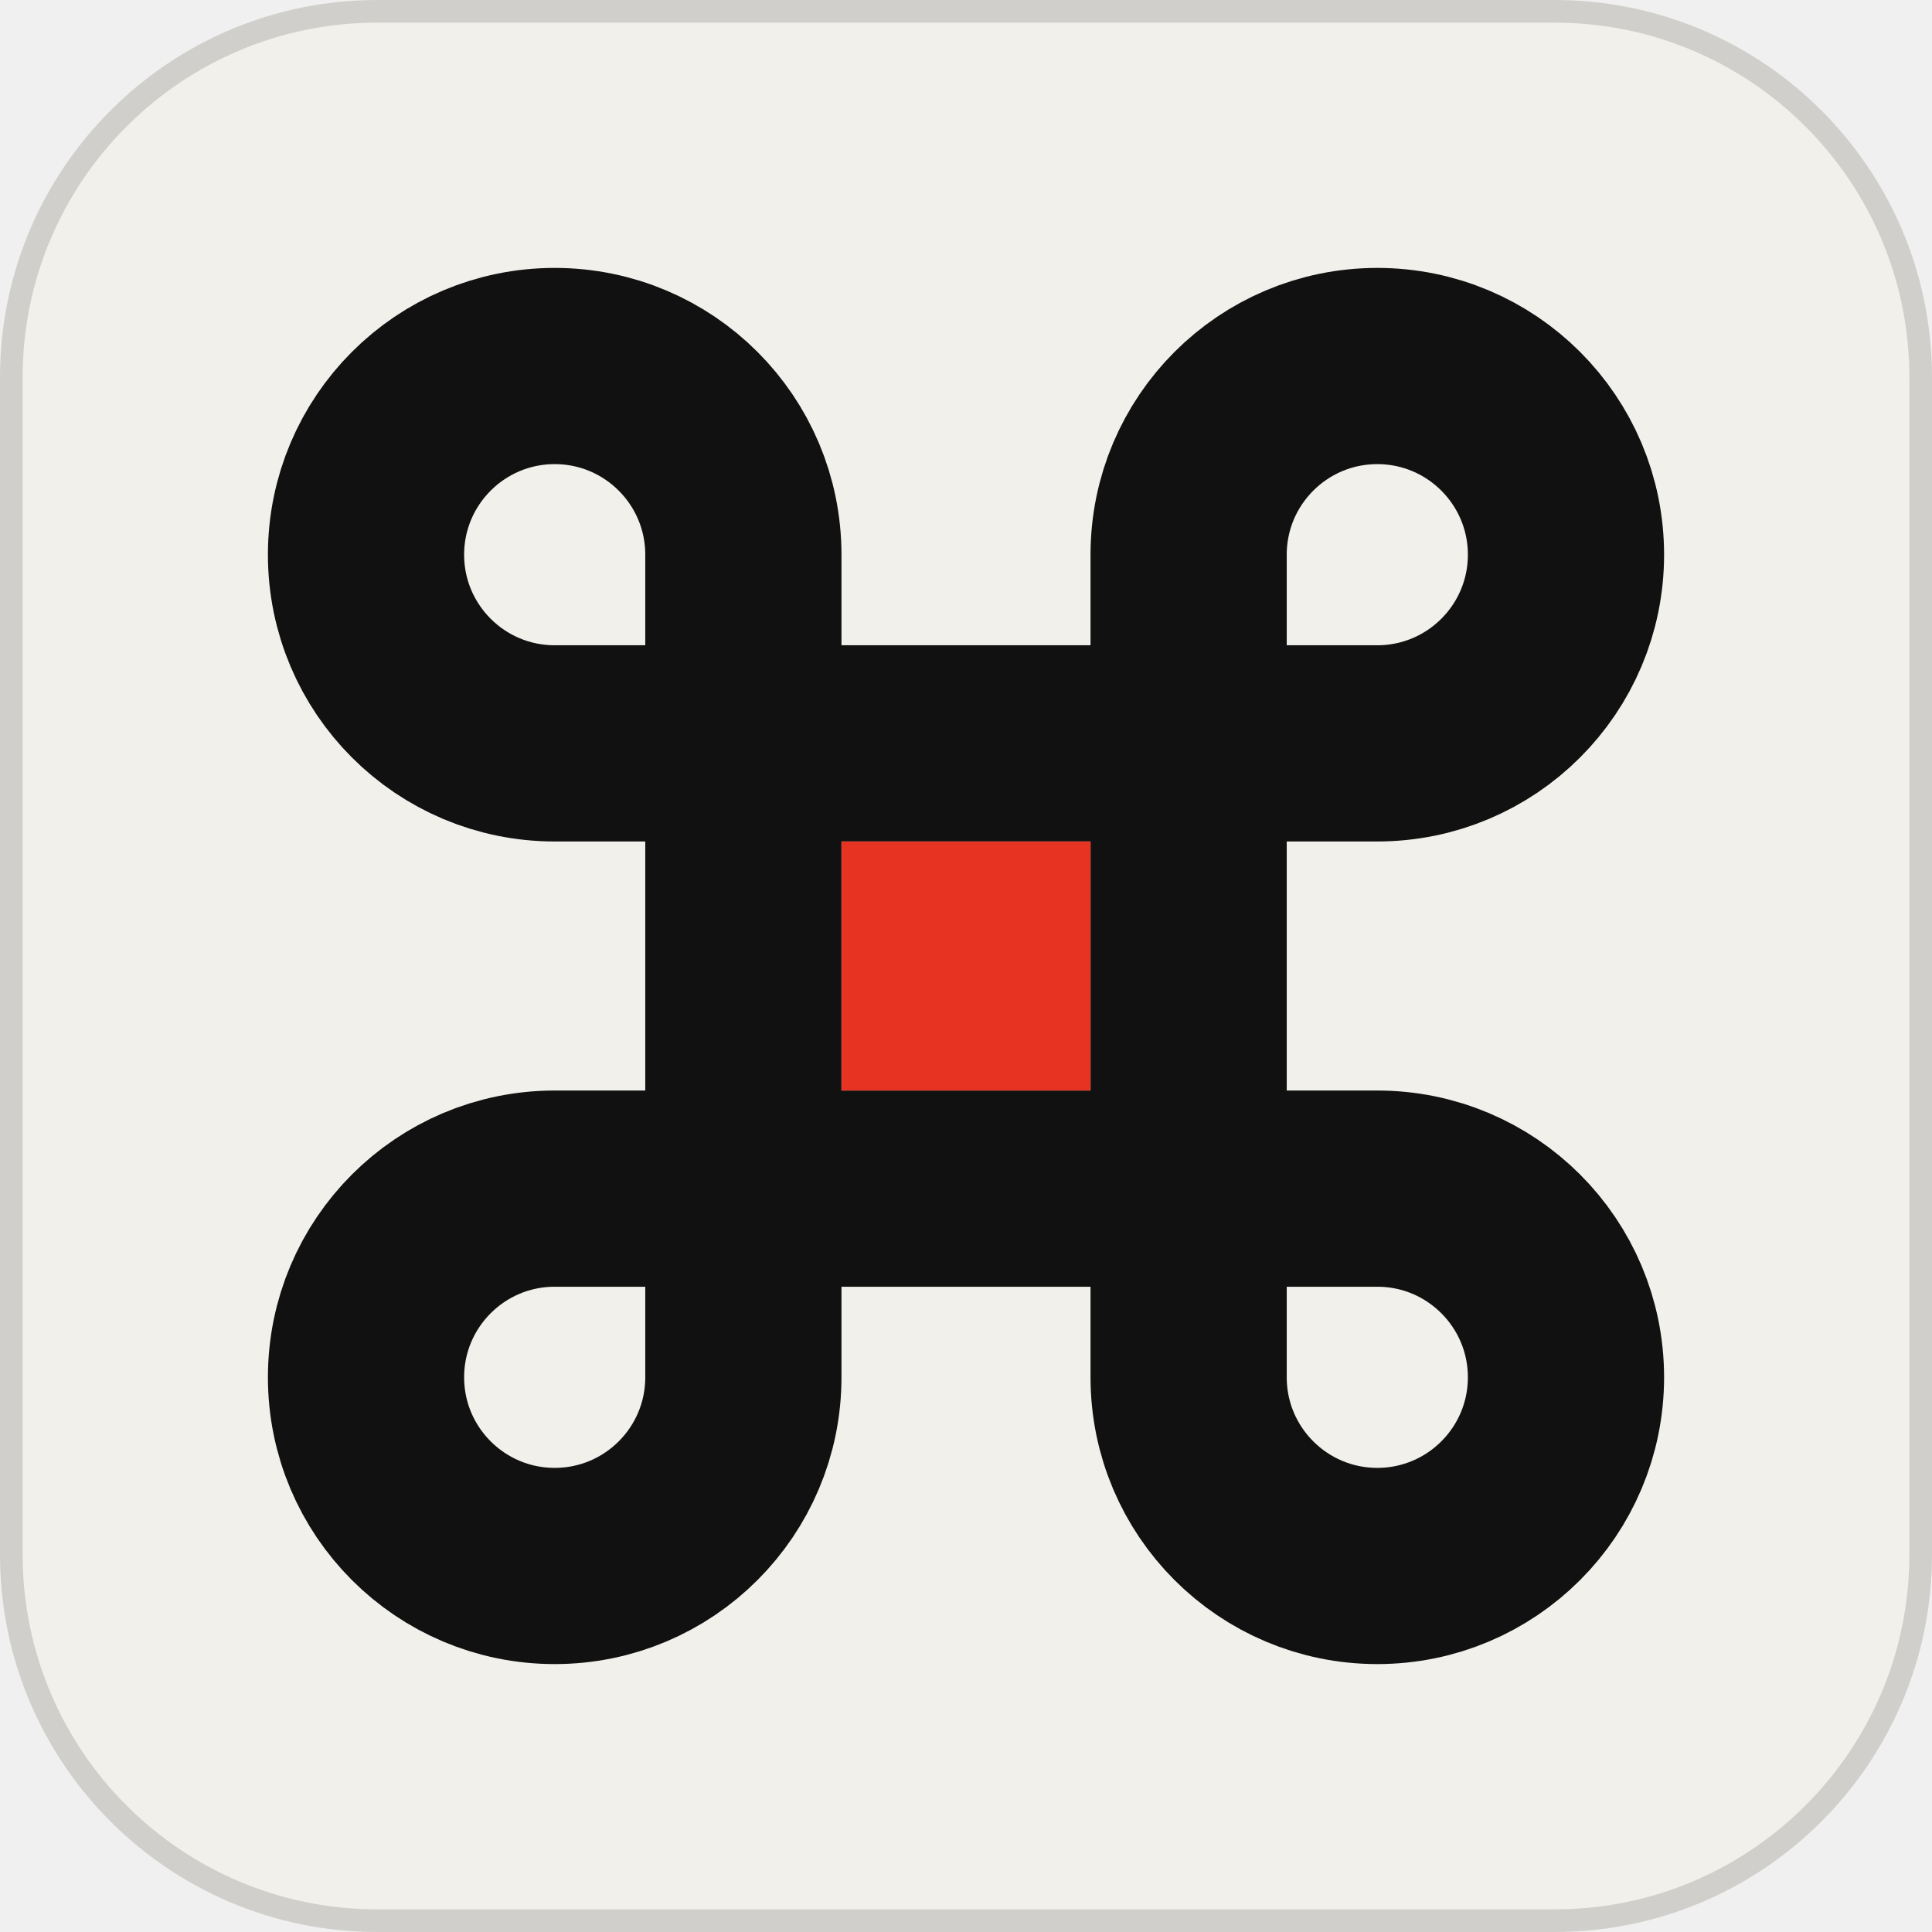
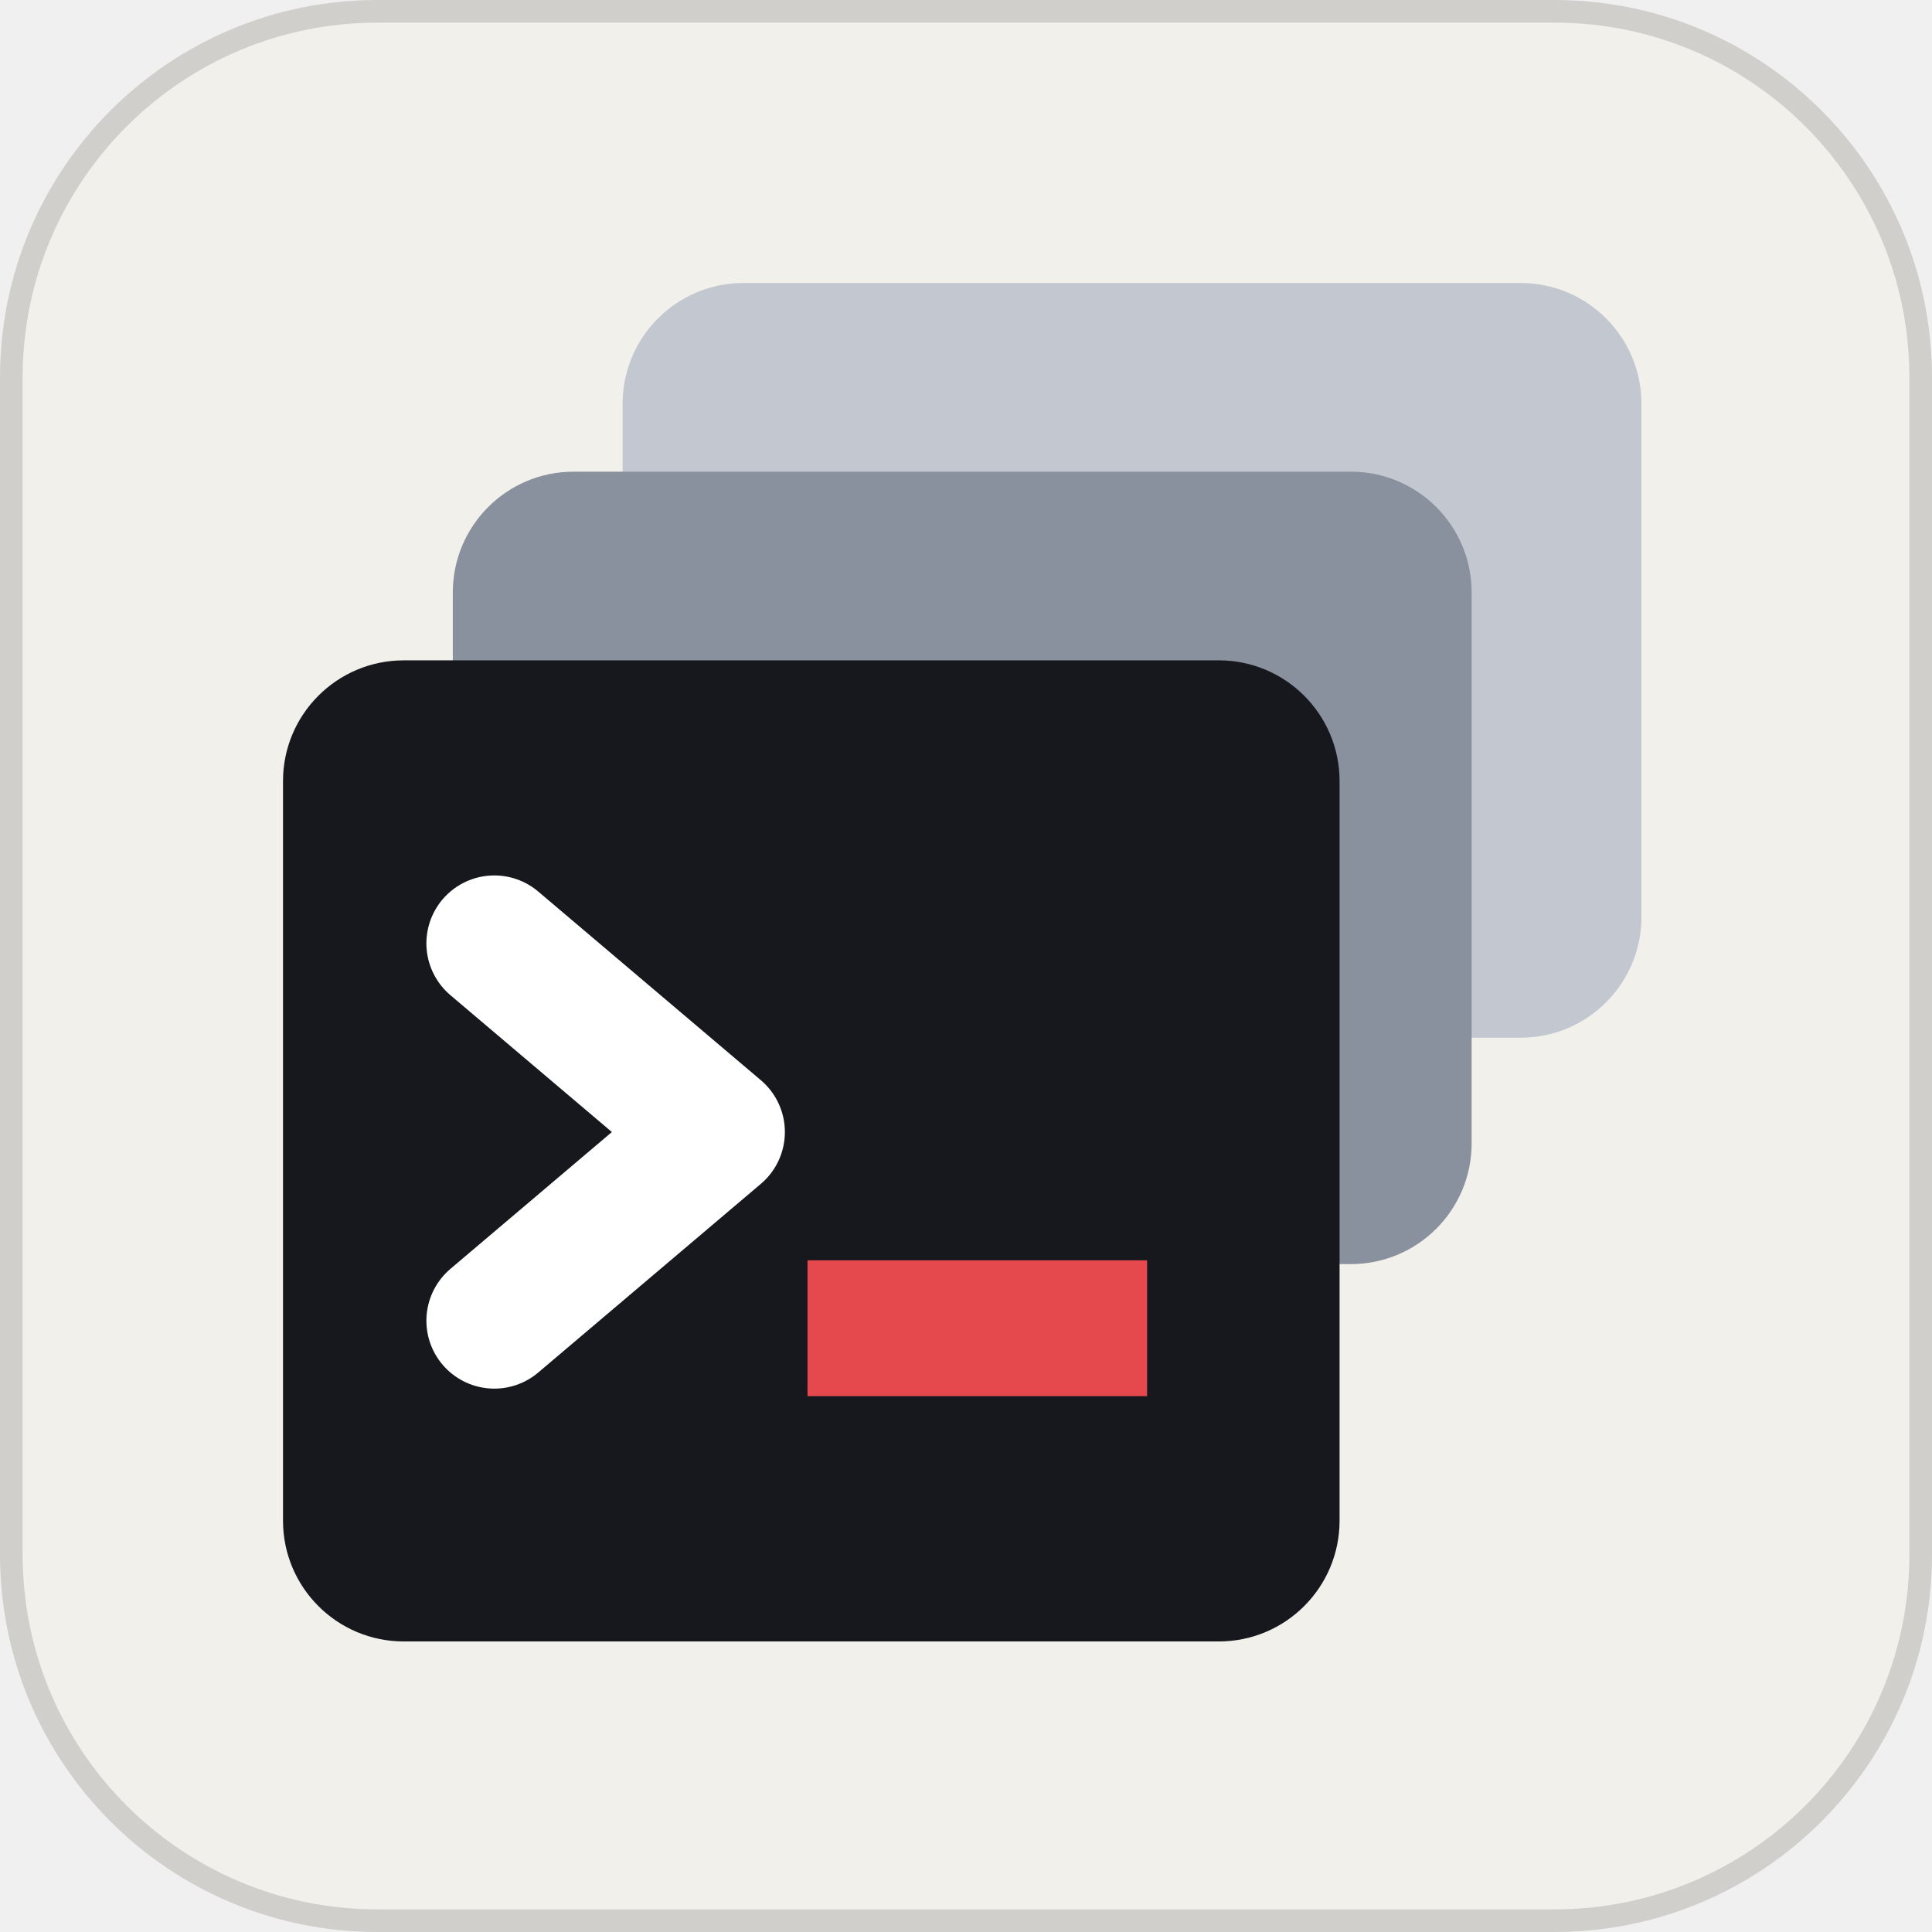
<svg xmlns="http://www.w3.org/2000/svg" viewBox="0 0 1024 1024">
  <rect width="1024" height="1024" rx="200" fill="#F2F0EB" />
  <rect x="6" y="6" width="1012" height="1012" rx="194" fill="none" stroke="#000000" stroke-opacity="0.14" stroke-width="12" />
-   <path d="M630 294 L630 730 A100 100 0 1 0 730 630 L294 630 A100 100 0 1 0 394 730 L394 294 A100 100 0 1 0 294 394 L730 394 A100 100 0 1 0 630 294 Z" fill="none" stroke="#111111" stroke-width="104" />
-   <rect x="446" y="446" width="132" height="132" fill="#E63322" />
+   <rect x="330" y="150" width="540" height="400" rx="64" fill="#C3C7CF" />
+   <rect x="240" y="250" width="540" height="420" rx="64" fill="#8A919E" />
+   <rect x="150" y="350" width="560" height="520" rx="64" fill="#16181D" />
+   <polyline points="262,500 380,600 262,700" fill="none" stroke="#FFFFFF" stroke-width="72" stroke-linecap="round" stroke-linejoin="round" />
+   <rect x="428" y="668" width="180" height="72" fill="#E5484D" />
</svg>
